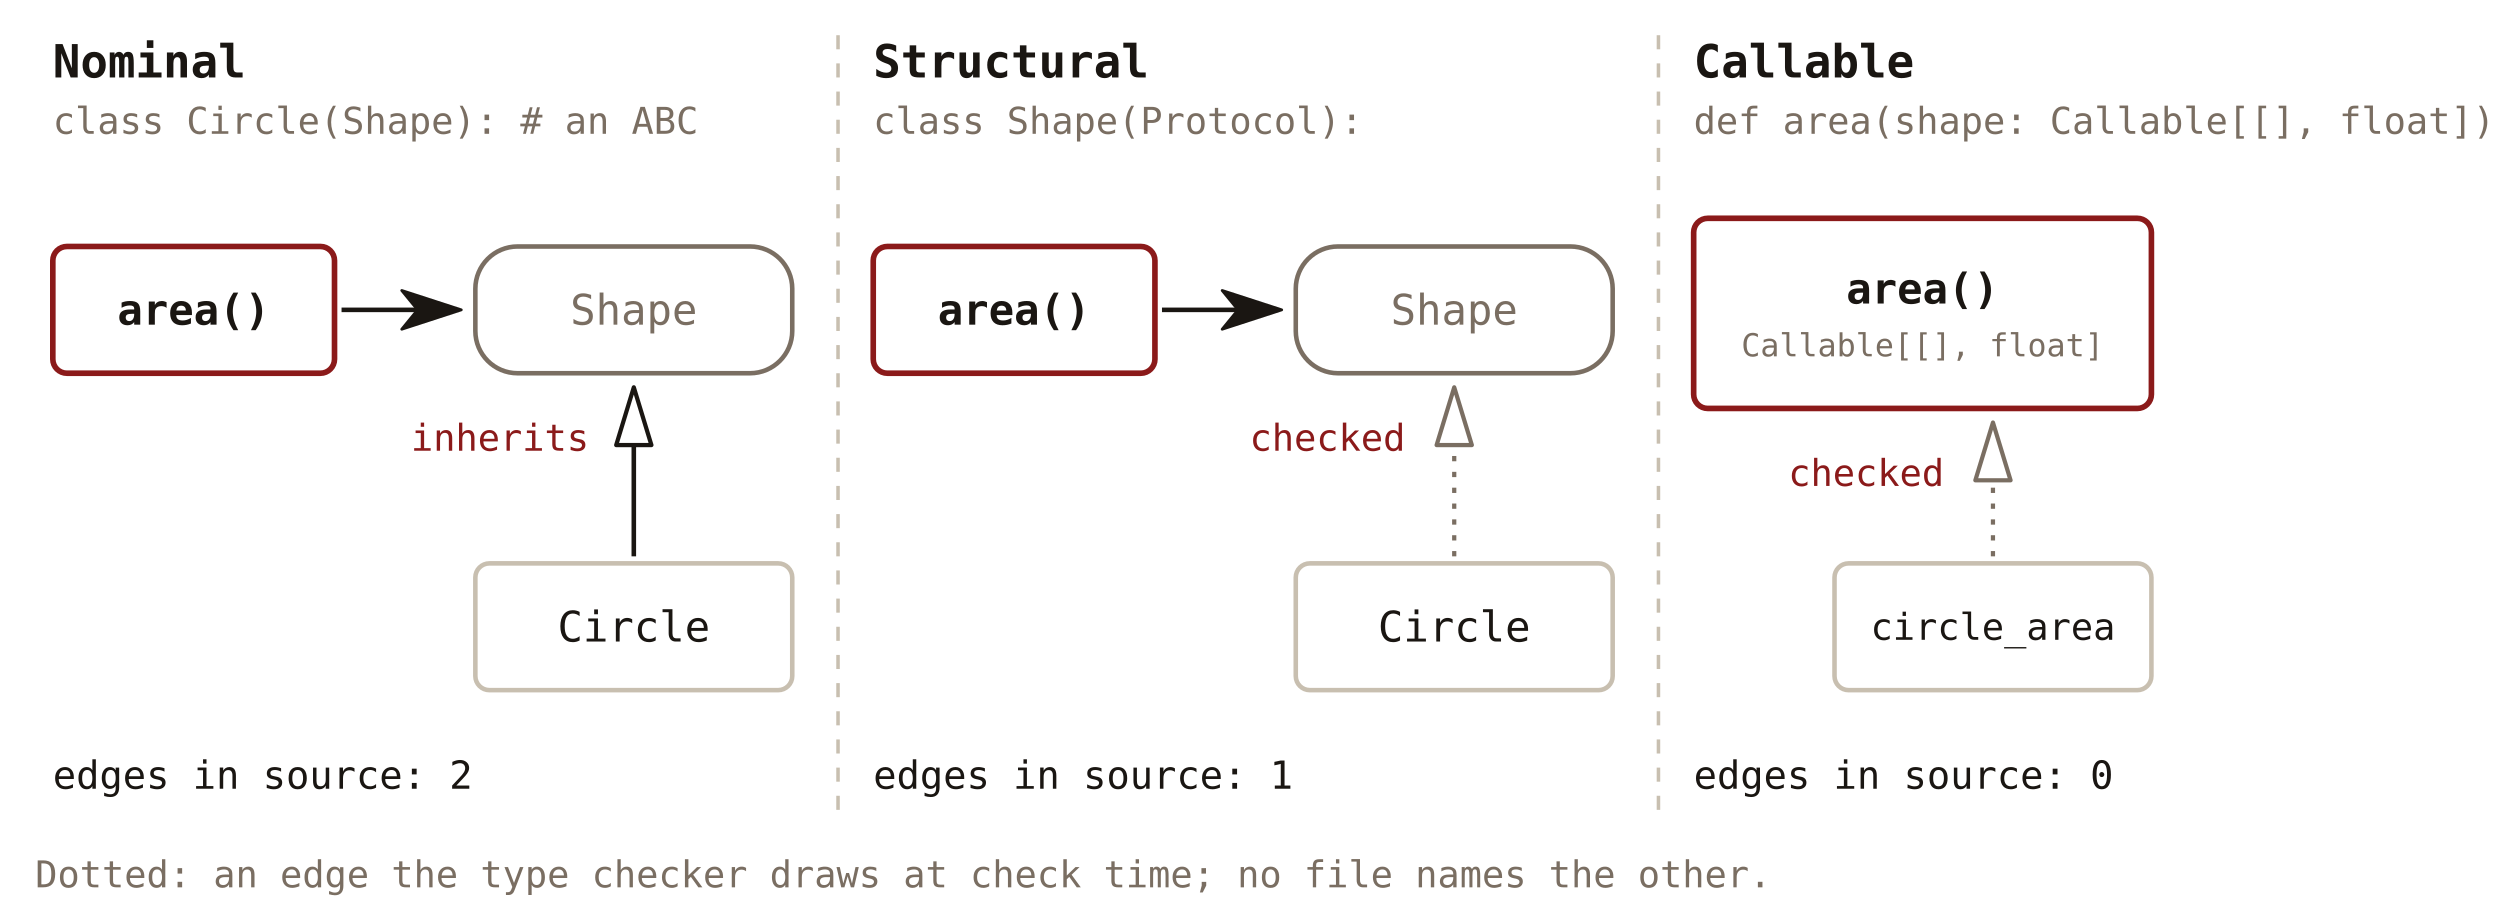
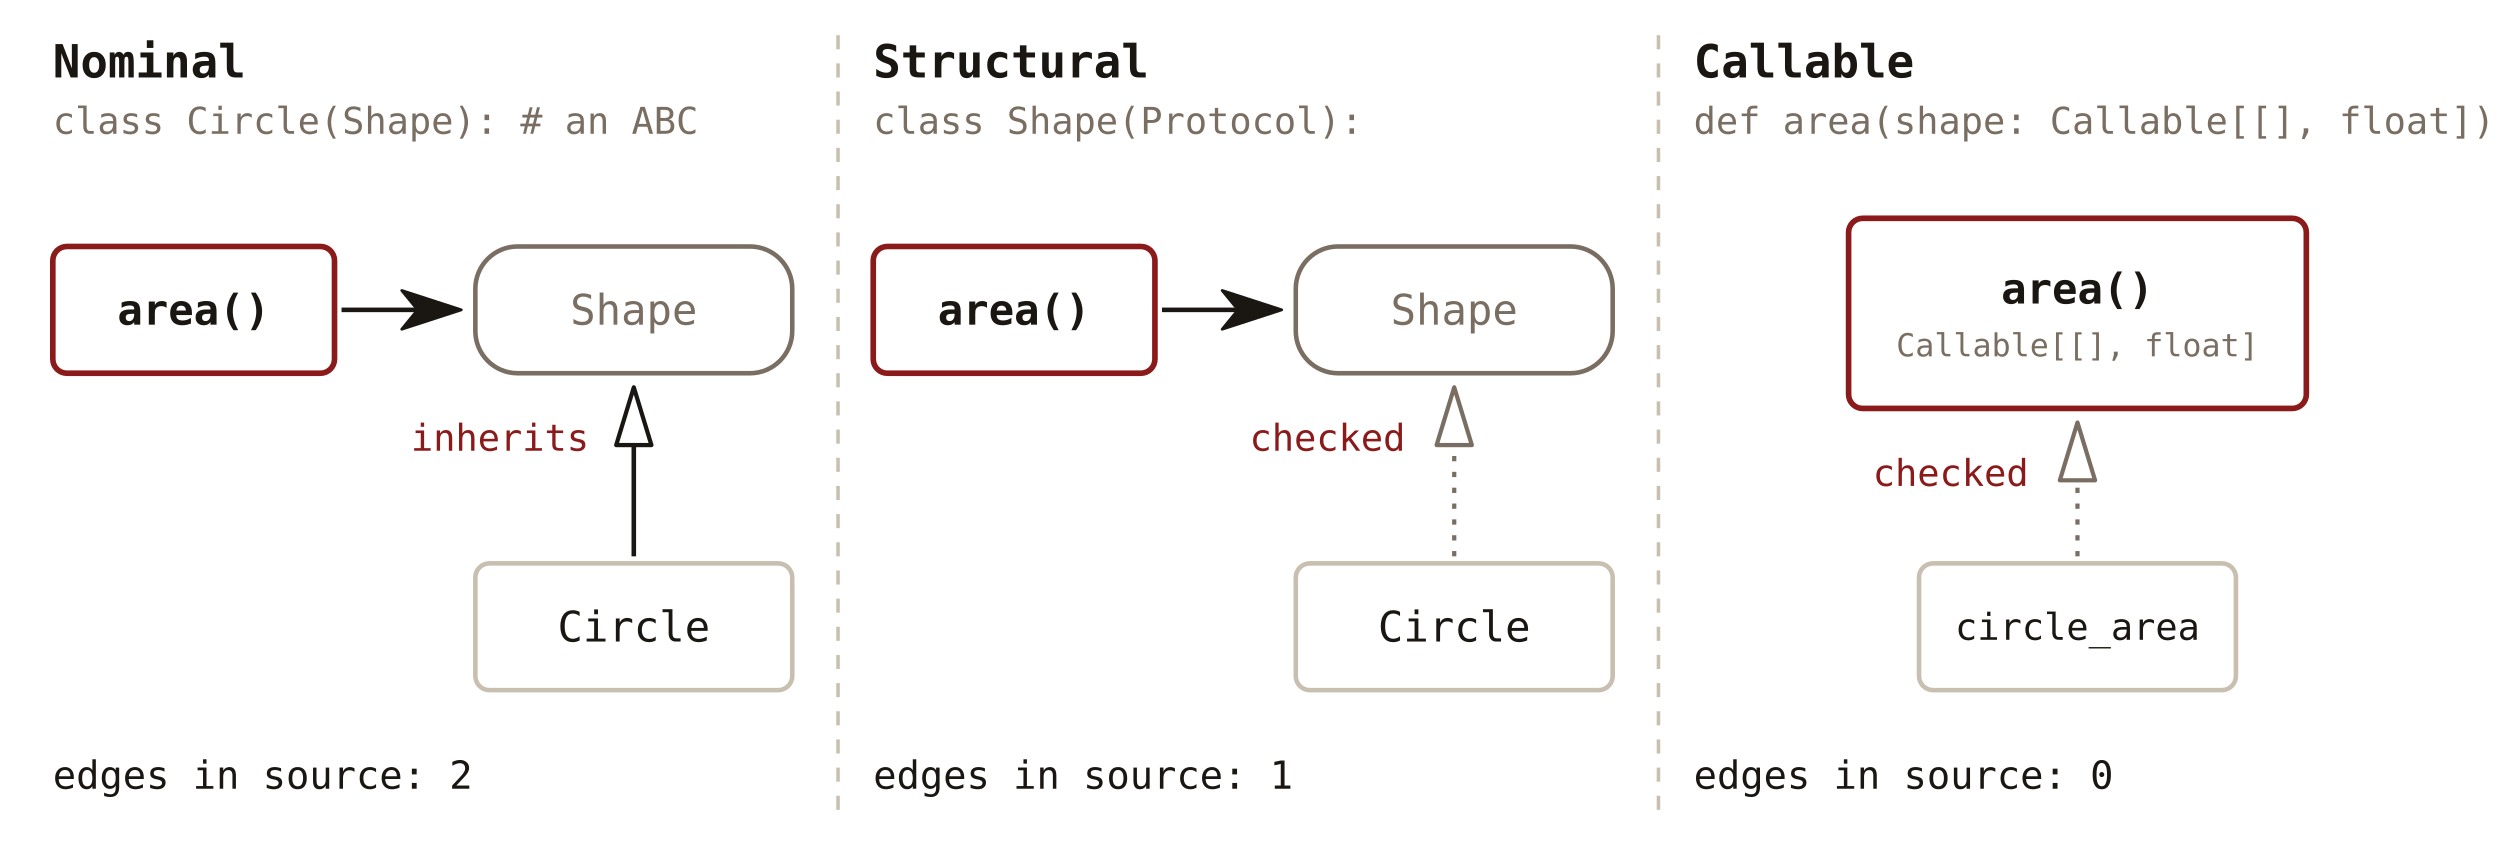
- <svg xmlns="http://www.w3.org/2000/svg" viewBox="0 0 710 262" font-family="'JetBrains Mono', Consolas, monospace">
+ <svg xmlns="http://www.w3.org/2000/svg" viewBox="0 0 710 240" font-family="'JetBrains Mono', Consolas, monospace">
  <defs>
    <marker id="ed-solid" viewBox="0 0 18 12" refX="5" refY="6" markerWidth="18" markerHeight="12" orient="auto" markerUnits="userSpaceOnUse">
      <path d="M0.5,0.5 L17.4,6 L0.5,11.5 L5,6 Z" fill="#1a1612" stroke="#1a1612" stroke-width="0.8" stroke-linejoin="round" />
    </marker>
    <marker id="ed-hollow" viewBox="0 0 18 12" refX="1" refY="6" markerWidth="18" markerHeight="12" orient="auto" markerUnits="userSpaceOnUse">
      <path d="M1,1 L17.4,6 L1,11 Z" fill="none" stroke="#1a1612" stroke-width="1.2" stroke-linejoin="round" />
    </marker>
    <marker id="ed-hollow-muted" viewBox="0 0 18 12" refX="1" refY="6" markerWidth="18" markerHeight="12" orient="auto" markerUnits="userSpaceOnUse">
      <path d="M1,1 L17.4,6 L1,11 Z" fill="none" stroke="#7a6e62" stroke-width="1.2" stroke-linejoin="round" />
    </marker>
  </defs>
  <text x="15" y="22" font-size="13" font-weight="bold" fill="#1a1612" text-anchor="start">Nominal</text>
  <text x="15" y="38" font-size="10.5" fill="#7a6e62" text-anchor="start">class Circle(Shape):  # an ABC</text>
  <rect x="15" y="70" width="80" height="36" fill="none" stroke="#8b1a1a" stroke-width="1.6" rx="4" />
  <text x="55.0" y="92.2" font-size="12" font-weight="bold" fill="#1a1612" text-anchor="middle">area()</text>
  <rect x="135" y="70" width="90" height="36" fill="none" stroke="#7a6e62" stroke-width="1.3" rx="12" />
  <text x="180.0" y="92.2" font-size="12" fill="#7a6e62" text-anchor="middle">Shape</text>
  <rect x="135" y="160" width="90" height="36" fill="none" stroke="#c8bfb0" stroke-width="1.3" rx="4" />
  <text x="180.0" y="182.2" font-size="12" fill="#1a1612" text-anchor="middle">Circle</text>
  <line x1="97.0" y1="88.0" x2="118.6" y2="88" stroke="#1a1612" stroke-width="1.3" marker-end="url(#ed-solid)" />
  <line x1="180.0" y1="158.0" x2="180" y2="126.4" stroke="#1a1612" stroke-width="1.3" marker-end="url(#ed-hollow)" />
  <text x="142.0" y="128.0" font-size="10.5" fill="#8b1a1a" text-anchor="middle">inherits</text>
  <text x="15" y="224" font-size="11" fill="#1a1612" text-anchor="start">edges in source: 2</text>
  <text x="248" y="22" font-size="13" font-weight="bold" fill="#1a1612" text-anchor="start">Structural</text>
  <text x="248" y="38" font-size="10.5" fill="#7a6e62" text-anchor="start">class Shape(Protocol):</text>
  <rect x="248" y="70" width="80" height="36" fill="none" stroke="#8b1a1a" stroke-width="1.6" rx="4" />
  <text x="288.0" y="92.2" font-size="12" font-weight="bold" fill="#1a1612" text-anchor="middle">area()</text>
  <rect x="368" y="70" width="90" height="36" fill="none" stroke="#7a6e62" stroke-width="1.3" rx="12" />
  <text x="413.0" y="92.2" font-size="12" fill="#7a6e62" text-anchor="middle">Shape</text>
  <rect x="368" y="160" width="90" height="36" fill="none" stroke="#c8bfb0" stroke-width="1.3" rx="4" />
  <text x="413.0" y="182.2" font-size="12" fill="#1a1612" text-anchor="middle">Circle</text>
  <line x1="330.0" y1="88.0" x2="351.6" y2="88" stroke="#1a1612" stroke-width="1.3" marker-end="url(#ed-solid)" />
  <line x1="413.0" y1="158.0" x2="413" y2="126.4" stroke="#7a6e62" stroke-width="1.2" stroke-dasharray="1.5,3" marker-end="url(#ed-hollow-muted)" />
  <text x="377.0" y="128.0" font-size="10.5" fill="#8b1a1a" text-anchor="middle">checked</text>
  <text x="248" y="224" font-size="11" fill="#1a1612" text-anchor="start">edges in source: 1</text>
  <text x="481" y="22" font-size="13" font-weight="bold" fill="#1a1612" text-anchor="start">Callable</text>
  <text x="481" y="38" font-size="10.5" fill="#7a6e62" text-anchor="start">def area(shape: Callable[[], float])</text>
-   <rect x="481" y="62" width="130" height="54" fill="none" stroke="#8b1a1a" stroke-width="1.6" rx="4" />
-   <text x="546.0" y="86.2" font-size="12" font-weight="bold" fill="#1a1612" text-anchor="middle">area()</text>
-   <text x="546.0" y="101.2" font-size="9" fill="#7a6e62" text-anchor="middle">Callable[[], float]</text>
-   <rect x="521" y="160" width="90" height="36" fill="none" stroke="#c8bfb0" stroke-width="1.3" rx="4" />
-   <text x="566.0" y="181.7" font-size="10.5" fill="#1a1612" text-anchor="middle">circle_area</text>
-   <line x1="566.0" y1="158.0" x2="566" y2="136.4" stroke="#7a6e62" stroke-width="1.2" stroke-dasharray="1.5,3" marker-end="url(#ed-hollow-muted)" />
-   <text x="530.0" y="138.0" font-size="10.5" fill="#8b1a1a" text-anchor="middle">checked</text>
+   <rect x="525" y="62" width="130" height="54" fill="none" stroke="#8b1a1a" stroke-width="1.6" rx="4" />
+   <text x="590.0" y="86.2" font-size="12" font-weight="bold" fill="#1a1612" text-anchor="middle">area()</text>
+   <text x="590.0" y="101.2" font-size="9" fill="#7a6e62" text-anchor="middle">Callable[[], float]</text>
+   <rect x="545" y="160" width="90" height="36" fill="none" stroke="#c8bfb0" stroke-width="1.3" rx="4" />
+   <text x="590.0" y="181.7" font-size="10.5" fill="#1a1612" text-anchor="middle">circle_area</text>
+   <line x1="590.0" y1="158.0" x2="590" y2="136.4" stroke="#7a6e62" stroke-width="1.2" stroke-dasharray="1.5,3" marker-end="url(#ed-hollow-muted)" />
+   <text x="554.0" y="138.0" font-size="10.5" fill="#8b1a1a" text-anchor="middle">checked</text>
  <text x="481" y="224" font-size="11" fill="#1a1612" text-anchor="start">edges in source: 0</text>
  <line x1="238" y1="10" x2="238" y2="232" stroke="#c8bfb0" stroke-width="1" stroke-dasharray="4,4" />
  <line x1="471" y1="10" x2="471" y2="232" stroke="#c8bfb0" stroke-width="1" stroke-dasharray="4,4" />
-   <text x="10" y="252" font-size="10.5" fill="#7a6e62" text-anchor="start">Dotted: an edge the type checker draws at check time; no file names the other.</text>
</svg>
